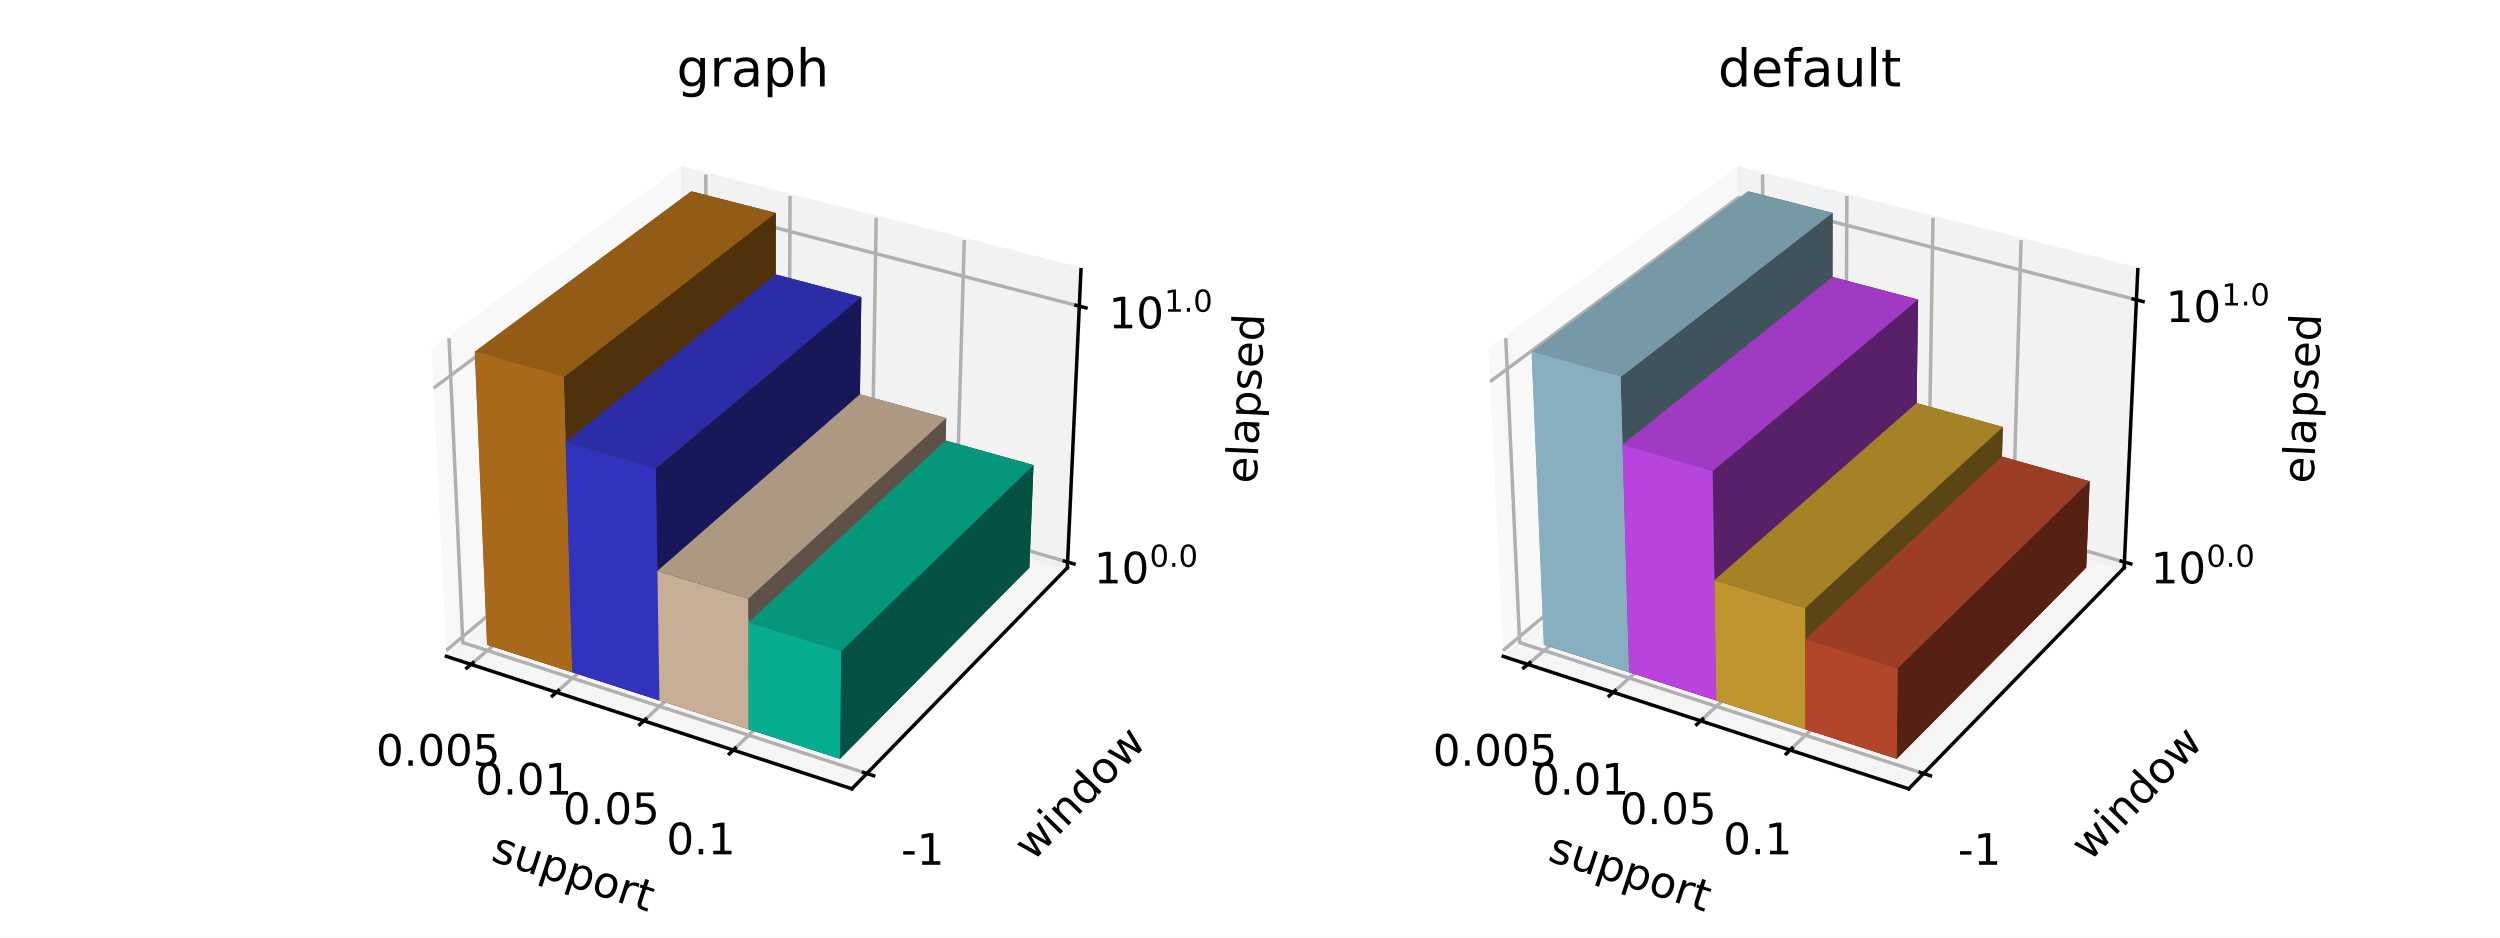
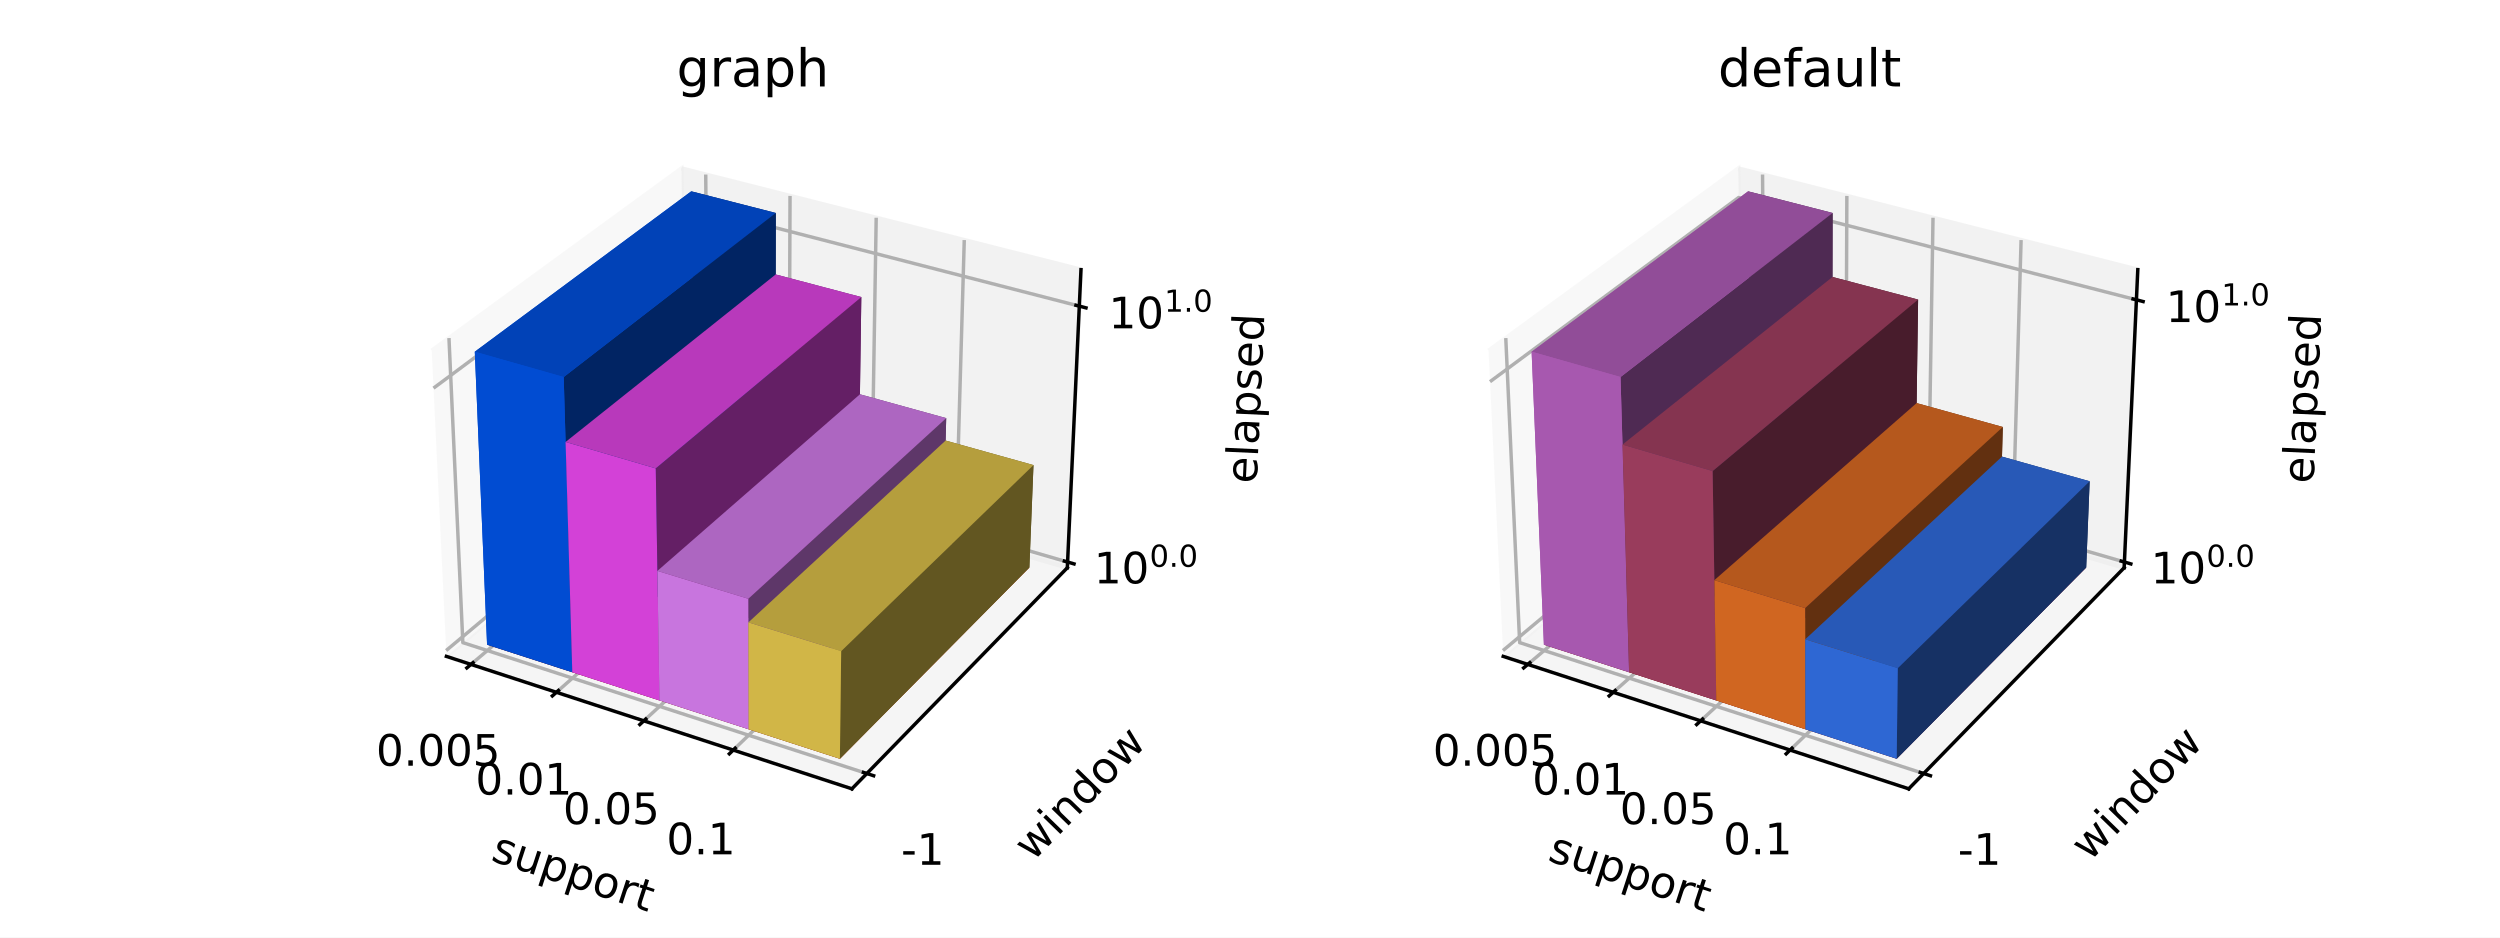
<svg xmlns="http://www.w3.org/2000/svg" xmlns:xlink="http://www.w3.org/1999/xlink" width="576pt" height="216pt" viewBox="0 0 576 216" version="1.1">
  <defs>
    <style type="text/css">*{stroke-linejoin: round; stroke-linecap: butt}</style>
  </defs>
  <g id="figure_1">
    <g id="patch_1">
      <path d="M 0 216  L 576 216  L 576 0  L 0 0  z " style="fill: #ffffff" />
    </g>
    <g id="patch_2">
      <path d="M 90.295 192.24  L 256.615 192.24  L 256.615 25.92  L 90.295 25.92  z " style="fill: #ffffff" />
    </g>
    <g id="pane3d_1">
      <g id="patch_3">
        <path d="M 102.853 151.231  L 157.777 105.192  L 157.014 38.796  L 99.461 80.796  " style="fill: #f2f2f2; opacity: 0.5; stroke: #f2f2f2; stroke-linejoin: miter" />
      </g>
    </g>
    <g id="pane3d_2">
      <g id="patch_4">
        <path d="M 157.777 105.192  L 245.911 130.809  L 249.056 62.126  L 157.014 38.796  " style="fill: #e6e6e6; opacity: 0.5; stroke: #e6e6e6; stroke-linejoin: miter" />
      </g>
    </g>
    <g id="pane3d_3">
      <g id="patch_5">
        <path d="M 102.853 151.231  L 196.279 181.744  L 245.911 130.809  L 157.777 105.192  " style="fill: #ececec; opacity: 0.5; stroke: #ececec; stroke-linejoin: miter" />
      </g>
    </g>
    <g id="grid3d_1">
      <g id="Line3DCollection_1">
        <path d="M 108.511 153.079  L 163.137 106.75  L 162.6 40.212  " style="fill: none; stroke: #b0b0b0; stroke-width: 0.8" />
        <path d="M 128.196 159.508  L 181.762 112.164  L 182.024 45.136  " style="fill: none; stroke: #b0b0b0; stroke-width: 0.8" />
        <path d="M 148.334 166.085  L 200.78 117.691  L 201.875 50.167  " style="fill: none; stroke: #b0b0b0; stroke-width: 0.8" />
        <path d="M 168.941 172.815  L 220.202 123.337  L 222.167 55.311  " style="fill: none; stroke: #b0b0b0; stroke-width: 0.8" />
      </g>
    </g>
    <g id="grid3d_2">
      <g id="Line3DCollection_2">
        <path d="M 103.441 77.891  L 106.638 148.058  L 199.713 178.22  " style="fill: none; stroke: #b0b0b0; stroke-width: 0.8" />
      </g>
    </g>
    <g id="grid3d_3">
      <g id="Line3DCollection_3">
        <path d="M 245.971 129.493  L 157.762 103.917  L 102.788 149.884  " style="fill: none; stroke: #b0b0b0; stroke-width: 0.8" />
        <path d="M 248.671 70.534  L 157.107 46.909  L 99.877 89.431  " style="fill: none; stroke: #b0b0b0; stroke-width: 0.8" />
      </g>
    </g>
    <g id="axis3d_1">
      <g id="line2d_1">
        <path d="M 102.853 151.231  L 196.279 181.744  " style="fill: none; stroke: #000000; stroke-width: 0.8; stroke-linecap: square" />
      </g>
      <g id="xtick_1">
        <g id="line2d_2">
          <path d="M 108.987 152.675  L 107.558 153.887  " style="fill: none; stroke: #000000; stroke-width: 0.8; stroke-linecap: square" />
        </g>
        <g id="text_1">
          <g transform="translate(86.65129 176.4231) scale(0.1 -0.1)">
            <defs>
              <path id="DejaVuSans-30" d="M 2034 4250  Q 1547 4250 1301 3770  Q 1056 3291 1056 2328  Q 1056 1369 1301 889  Q 1547 409 2034 409  Q 2525 409 2770 889  Q 3016 1369 3016 2328  Q 3016 3291 2770 3770  Q 2525 4250 2034 4250  z M 2034 4750  Q 2819 4750 3233 4129  Q 3647 3509 3647 2328  Q 3647 1150 3233 529  Q 2819 -91 2034 -91  Q 1250 -91 836 529  Q 422 1150 422 2328  Q 422 3509 836 4129  Q 1250 4750 2034 4750  z " transform="scale(0.015625)" />
              <path id="DejaVuSans-2e" d="M 684 794  L 1344 794  L 1344 0  L 684 0  L 684 794  z " transform="scale(0.015625)" />
              <path id="DejaVuSans-35" d="M 691 4666  L 3169 4666  L 3169 4134  L 1269 4134  L 1269 2991  Q 1406 3038 1543 3061  Q 1681 3084 1819 3084  Q 2600 3084 3056 2656  Q 3513 2228 3513 1497  Q 3513 744 3044 326  Q 2575 -91 1722 -91  Q 1428 -91 1123 -41  Q 819 9 494 109  L 494 744  Q 775 591 1075 516  Q 1375 441 1709 441  Q 2250 441 2565 725  Q 2881 1009 2881 1497  Q 2881 1984 2565 2268  Q 2250 2553 1709 2553  Q 1456 2553 1204 2497  Q 953 2441 691 2322  L 691 4666  z " transform="scale(0.015625)" />
            </defs>
            <use xlink:href="#DejaVuSans-30" />
            <use xlink:href="#DejaVuSans-2e" x="63.623" />
            <use xlink:href="#DejaVuSans-30" x="95.41" />
            <use xlink:href="#DejaVuSans-30" x="159.033" />
            <use xlink:href="#DejaVuSans-35" x="222.656" />
          </g>
        </g>
      </g>
      <g id="xtick_2">
        <g id="line2d_3">
          <path d="M 128.663 159.095  L 127.261 160.335  " style="fill: none; stroke: #000000; stroke-width: 0.8; stroke-linecap: square" />
        </g>
        <g id="text_2">
          <g transform="translate(109.5501 183.0712) scale(0.1 -0.1)">
            <defs>
              <path id="DejaVuSans-31" d="M 794 531  L 1825 531  L 1825 4091  L 703 3866  L 703 4441  L 1819 4666  L 2450 4666  L 2450 531  L 3481 531  L 3481 0  L 794 0  L 794 531  z " transform="scale(0.015625)" />
            </defs>
            <use xlink:href="#DejaVuSans-30" />
            <use xlink:href="#DejaVuSans-2e" x="63.623" />
            <use xlink:href="#DejaVuSans-30" x="95.41" />
            <use xlink:href="#DejaVuSans-31" x="159.033" />
          </g>
        </g>
      </g>
      <g id="xtick_3">
        <g id="line2d_4">
          <path d="M 148.792 165.663  L 147.417 166.931  " style="fill: none; stroke: #000000; stroke-width: 0.8; stroke-linecap: square" />
        </g>
        <g id="text_3">
          <g transform="translate(129.724 189.8732) scale(0.1 -0.1)">
            <use xlink:href="#DejaVuSans-30" />
            <use xlink:href="#DejaVuSans-2e" x="63.623" />
            <use xlink:href="#DejaVuSans-30" x="95.41" />
            <use xlink:href="#DejaVuSans-35" x="159.033" />
          </g>
        </g>
      </g>
      <g id="xtick_4">
        <g id="line2d_5">
          <path d="M 169.389 172.383  L 168.044 173.681  " style="fill: none; stroke: #000000; stroke-width: 0.8; stroke-linecap: square" />
        </g>
        <g id="text_4">
          <g transform="translate(153.5516 196.8345) scale(0.1 -0.1)">
            <use xlink:href="#DejaVuSans-30" />
            <use xlink:href="#DejaVuSans-2e" x="63.623" />
            <use xlink:href="#DejaVuSans-31" x="95.41" />
          </g>
        </g>
      </g>
      <g id="text_5">
        <g transform="translate(112.8565 198.1969) rotate(-341.913) scale(0.1 -0.1)">
          <defs>
            <path id="DejaVuSans-73" d="M 2834 3397  L 2834 2853  Q 2591 2978 2328 3040  Q 2066 3103 1784 3103  Q 1356 3103 1142 2972  Q 928 2841 928 2578  Q 928 2378 1081 2264  Q 1234 2150 1697 2047  L 1894 2003  Q 2506 1872 2764 1633  Q 3022 1394 3022 966  Q 3022 478 2636 193  Q 2250 -91 1575 -91  Q 1294 -91 989 -36  Q 684 19 347 128  L 347 722  Q 666 556 975 473  Q 1284 391 1588 391  Q 1994 391 2212 530  Q 2431 669 2431 922  Q 2431 1156 2273 1281  Q 2116 1406 1581 1522  L 1381 1569  Q 847 1681 609 1914  Q 372 2147 372 2553  Q 372 3047 722 3315  Q 1072 3584 1716 3584  Q 2034 3584 2315 3537  Q 2597 3491 2834 3397  z " transform="scale(0.015625)" />
            <path id="DejaVuSans-75" d="M 544 1381  L 544 3500  L 1119 3500  L 1119 1403  Q 1119 906 1312 657  Q 1506 409 1894 409  Q 2359 409 2629 706  Q 2900 1003 2900 1516  L 2900 3500  L 3475 3500  L 3475 0  L 2900 0  L 2900 538  Q 2691 219 2414 64  Q 2138 -91 1772 -91  Q 1169 -91 856 284  Q 544 659 544 1381  z M 1991 3584  L 1991 3584  z " transform="scale(0.015625)" />
            <path id="DejaVuSans-70" d="M 1159 525  L 1159 -1331  L 581 -1331  L 581 3500  L 1159 3500  L 1159 2969  Q 1341 3281 1617 3432  Q 1894 3584 2278 3584  Q 2916 3584 3314 3078  Q 3713 2572 3713 1747  Q 3713 922 3314 415  Q 2916 -91 2278 -91  Q 1894 -91 1617 61  Q 1341 213 1159 525  z M 3116 1747  Q 3116 2381 2855 2742  Q 2594 3103 2138 3103  Q 1681 3103 1420 2742  Q 1159 2381 1159 1747  Q 1159 1113 1420 752  Q 1681 391 2138 391  Q 2594 391 2855 752  Q 3116 1113 3116 1747  z " transform="scale(0.015625)" />
            <path id="DejaVuSans-6f" d="M 1959 3097  Q 1497 3097 1228 2736  Q 959 2375 959 1747  Q 959 1119 1226 758  Q 1494 397 1959 397  Q 2419 397 2687 759  Q 2956 1122 2956 1747  Q 2956 2369 2687 2733  Q 2419 3097 1959 3097  z M 1959 3584  Q 2709 3584 3137 3096  Q 3566 2609 3566 1747  Q 3566 888 3137 398  Q 2709 -91 1959 -91  Q 1206 -91 779 398  Q 353 888 353 1747  Q 353 2609 779 3096  Q 1206 3584 1959 3584  z " transform="scale(0.015625)" />
            <path id="DejaVuSans-72" d="M 2631 2963  Q 2534 3019 2420 3045  Q 2306 3072 2169 3072  Q 1681 3072 1420 2755  Q 1159 2438 1159 1844  L 1159 0  L 581 0  L 581 3500  L 1159 3500  L 1159 2956  Q 1341 3275 1631 3429  Q 1922 3584 2338 3584  Q 2397 3584 2469 3576  Q 2541 3569 2628 3553  L 2631 2963  z " transform="scale(0.015625)" />
            <path id="DejaVuSans-74" d="M 1172 4494  L 1172 3500  L 2356 3500  L 2356 3053  L 1172 3053  L 1172 1153  Q 1172 725 1289 603  Q 1406 481 1766 481  L 2356 481  L 2356 0  L 1766 0  Q 1100 0 847 248  Q 594 497 594 1153  L 594 3053  L 172 3053  L 172 3500  L 594 3500  L 594 4494  L 1172 4494  z " transform="scale(0.015625)" />
          </defs>
          <use xlink:href="#DejaVuSans-73" />
          <use xlink:href="#DejaVuSans-75" x="52.1" />
          <use xlink:href="#DejaVuSans-70" x="115.479" />
          <use xlink:href="#DejaVuSans-70" x="178.955" />
          <use xlink:href="#DejaVuSans-6f" x="242.432" />
          <use xlink:href="#DejaVuSans-72" x="303.613" />
          <use xlink:href="#DejaVuSans-74" x="344.727" />
        </g>
      </g>
    </g>
    <g id="axis3d_2">
      <g id="line2d_6">
        <path d="M 245.911 130.809  L 196.279 181.744  " style="fill: none; stroke: #000000; stroke-width: 0.8; stroke-linecap: square" />
      </g>
      <g id="xtick_5">
        <g id="line2d_7">
          <path d="M 198.929 177.965  L 201.284 178.729  " style="fill: none; stroke: #000000; stroke-width: 0.8; stroke-linecap: square" />
        </g>
        <g id="text_6">
          <g transform="translate(207.6133 199.2461) scale(0.1 -0.1)">
            <defs>
              <path id="DejaVuSans-2d" d="M 313 2009  L 1997 2009  L 1997 1497  L 313 1497  L 313 2009  z " transform="scale(0.015625)" />
            </defs>
            <use xlink:href="#DejaVuSans-2d" />
            <use xlink:href="#DejaVuSans-31" x="36.084" />
          </g>
        </g>
      </g>
      <g id="text_7">
        <g transform="translate(237.9339 198.6808) rotate(-45.74211) scale(0.1 -0.1)">
          <defs>
            <path id="DejaVuSans-77" d="M 269 3500  L 844 3500  L 1563 769  L 2278 3500  L 2956 3500  L 3675 769  L 4391 3500  L 4966 3500  L 4050 0  L 3372 0  L 2619 2869  L 1863 0  L 1184 0  L 269 3500  z " transform="scale(0.015625)" />
            <path id="DejaVuSans-69" d="M 603 3500  L 1178 3500  L 1178 0  L 603 0  L 603 3500  z M 603 4863  L 1178 4863  L 1178 4134  L 603 4134  L 603 4863  z " transform="scale(0.015625)" />
            <path id="DejaVuSans-6e" d="M 3513 2113  L 3513 0  L 2938 0  L 2938 2094  Q 2938 2591 2744 2837  Q 2550 3084 2163 3084  Q 1697 3084 1428 2787  Q 1159 2491 1159 1978  L 1159 0  L 581 0  L 581 3500  L 1159 3500  L 1159 2956  Q 1366 3272 1645 3428  Q 1925 3584 2291 3584  Q 2894 3584 3203 3211  Q 3513 2838 3513 2113  z " transform="scale(0.015625)" />
            <path id="DejaVuSans-64" d="M 2906 2969  L 2906 4863  L 3481 4863  L 3481 0  L 2906 0  L 2906 525  Q 2725 213 2448 61  Q 2172 -91 1784 -91  Q 1150 -91 751 415  Q 353 922 353 1747  Q 353 2572 751 3078  Q 1150 3584 1784 3584  Q 2172 3584 2448 3432  Q 2725 3281 2906 2969  z M 947 1747  Q 947 1113 1208 752  Q 1469 391 1925 391  Q 2381 391 2643 752  Q 2906 1113 2906 1747  Q 2906 2381 2643 2742  Q 2381 3103 1925 3103  Q 1469 3103 1208 2742  Q 947 2381 947 1747  z " transform="scale(0.015625)" />
          </defs>
          <use xlink:href="#DejaVuSans-77" />
          <use xlink:href="#DejaVuSans-69" x="81.787" />
          <use xlink:href="#DejaVuSans-6e" x="109.57" />
          <use xlink:href="#DejaVuSans-64" x="172.949" />
          <use xlink:href="#DejaVuSans-6f" x="236.426" />
          <use xlink:href="#DejaVuSans-77" x="297.607" />
        </g>
      </g>
    </g>
    <g id="axis3d_3">
      <g id="line2d_8">
        <path d="M 245.911 130.809  L 249.056 62.126  " style="fill: none; stroke: #000000; stroke-width: 0.8; stroke-linecap: square" />
      </g>
      <g id="xtick_6">
        <g id="line2d_9">
          <path d="M 245.231 129.279  L 247.454 129.923  " style="fill: none; stroke: #000000; stroke-width: 0.8; stroke-linecap: square" />
        </g>
        <g id="text_8">
          <g transform="translate(252.0524 134.4955) scale(0.1 -0.1)">
            <use xlink:href="#DejaVuSans-31" transform="translate(0 0.765625)" />
            <use xlink:href="#DejaVuSans-30" transform="translate(63.62305 0.765625)" />
            <use xlink:href="#DejaVuSans-30" transform="translate(128.2031 39.04688) scale(0.7)" />
            <use xlink:href="#DejaVuSans-2e" transform="translate(172.7393 39.04688) scale(0.7)" />
            <use xlink:href="#DejaVuSans-30" transform="translate(194.9902 39.04688) scale(0.7)" />
          </g>
        </g>
      </g>
      <g id="xtick_7">
        <g id="line2d_10">
          <path d="M 247.901 70.335  L 250.213 70.932  " style="fill: none; stroke: #000000; stroke-width: 0.8; stroke-linecap: square" />
        </g>
        <g id="text_9">
          <g transform="translate(255.4359 75.73037) scale(0.1 -0.1)">
            <use xlink:href="#DejaVuSans-31" transform="translate(0 0.765625)" />
            <use xlink:href="#DejaVuSans-30" transform="translate(63.62305 0.765625)" />
            <use xlink:href="#DejaVuSans-31" transform="translate(128.2031 39.04688) scale(0.7)" />
            <use xlink:href="#DejaVuSans-2e" transform="translate(172.7393 39.04688) scale(0.7)" />
            <use xlink:href="#DejaVuSans-30" transform="translate(194.9902 39.04688) scale(0.7)" />
          </g>
        </g>
      </g>
      <g id="text_10">
        <g transform="translate(289.5266 111.4974) rotate(-87.37809) scale(0.1 -0.1)">
          <defs>
            <path id="DejaVuSans-65" d="M 3597 1894  L 3597 1613  L 953 1613  Q 991 1019 1311 708  Q 1631 397 2203 397  Q 2534 397 2845 478  Q 3156 559 3463 722  L 3463 178  Q 3153 47 2828 -22  Q 2503 -91 2169 -91  Q 1331 -91 842 396  Q 353 884 353 1716  Q 353 2575 817 3079  Q 1281 3584 2069 3584  Q 2775 3584 3186 3129  Q 3597 2675 3597 1894  z M 3022 2063  Q 3016 2534 2758 2815  Q 2500 3097 2075 3097  Q 1594 3097 1305 2825  Q 1016 2553 972 2059  L 3022 2063  z " transform="scale(0.015625)" />
            <path id="DejaVuSans-6c" d="M 603 4863  L 1178 4863  L 1178 0  L 603 0  L 603 4863  z " transform="scale(0.015625)" />
            <path id="DejaVuSans-61" d="M 2194 1759  Q 1497 1759 1228 1600  Q 959 1441 959 1056  Q 959 750 1161 570  Q 1363 391 1709 391  Q 2188 391 2477 730  Q 2766 1069 2766 1631  L 2766 1759  L 2194 1759  z M 3341 1997  L 3341 0  L 2766 0  L 2766 531  Q 2569 213 2275 61  Q 1981 -91 1556 -91  Q 1019 -91 701 211  Q 384 513 384 1019  Q 384 1609 779 1909  Q 1175 2209 1959 2209  L 2766 2209  L 2766 2266  Q 2766 2663 2505 2880  Q 2244 3097 1772 3097  Q 1472 3097 1187 3025  Q 903 2953 641 2809  L 641 3341  Q 956 3463 1253 3523  Q 1550 3584 1831 3584  Q 2591 3584 2966 3190  Q 3341 2797 3341 1997  z " transform="scale(0.015625)" />
          </defs>
          <use xlink:href="#DejaVuSans-65" />
          <use xlink:href="#DejaVuSans-6c" x="61.523" />
          <use xlink:href="#DejaVuSans-61" x="89.307" />
          <use xlink:href="#DejaVuSans-70" x="150.586" />
          <use xlink:href="#DejaVuSans-73" x="214.062" />
          <use xlink:href="#DejaVuSans-65" x="266.162" />
          <use xlink:href="#DejaVuSans-64" x="327.686" />
        </g>
      </g>
    </g>
    <g id="axes_1">
      <g id="Poly3DCollection_1">
-         <path d="M 112.22 148.54  L 131.852 154.887  L 178.621 113.651  L 159.916 108.189  z " clip-path="url(#p9068385ff1)" style="fill: #c30000" />
-         <path d="M 131.852 154.887  L 151.934 161.379  L 197.724 119.229  L 178.621 113.651  z " clip-path="url(#p9068385ff1)" style="fill: #c30000" />
-         <path d="M 151.934 161.379  L 172.481 168.022  L 217.235 124.926  L 197.724 119.229  z " clip-path="url(#p9068385ff1)" style="fill: #c30000" />
-         <path d="M 172.481 168.022  L 193.509 174.82  L 237.17 130.747  L 217.235 124.926  z " clip-path="url(#p9068385ff1)" style="fill: #c30000" />
+         <path d="M 112.22 148.54  L 131.852 154.887  L 178.621 113.651  L 159.916 108.189  z " clip-path="url(#p40f2efb36b)" style="fill: #c30000" />
+         <path d="M 131.852 154.887  L 151.934 161.379  L 197.724 119.229  L 178.621 113.651  z " clip-path="url(#p40f2efb36b)" style="fill: #c30000" />
+         <path d="M 151.934 161.379  L 172.481 168.022  L 217.235 124.926  L 197.724 119.229  z " clip-path="url(#p40f2efb36b)" style="fill: #c30000" />
+         <path d="M 172.481 168.022  L 193.509 174.82  L 237.17 130.747  L 217.235 124.926  z " clip-path="url(#p40f2efb36b)" style="fill: #c30000" />
      </g>
      <g id="text_11">
        <g transform="translate(155.8905 19.92) scale(0.12 -0.12)">
          <defs>
            <path id="DejaVuSans-67" d="M 2906 1791  Q 2906 2416 2648 2759  Q 2391 3103 1925 3103  Q 1463 3103 1205 2759  Q 947 2416 947 1791  Q 947 1169 1205 825  Q 1463 481 1925 481  Q 2391 481 2648 825  Q 2906 1169 2906 1791  z M 3481 434  Q 3481 -459 3084 -895  Q 2688 -1331 1869 -1331  Q 1566 -1331 1297 -1286  Q 1028 -1241 775 -1147  L 775 -588  Q 1028 -725 1275 -790  Q 1522 -856 1778 -856  Q 2344 -856 2625 -561  Q 2906 -266 2906 331  L 2906 616  Q 2728 306 2450 153  Q 2172 0 1784 0  Q 1141 0 747 490  Q 353 981 353 1791  Q 353 2603 747 3093  Q 1141 3584 1784 3584  Q 2172 3584 2450 3431  Q 2728 3278 2906 2969  L 2906 3500  L 3481 3500  L 3481 434  z " transform="scale(0.015625)" />
            <path id="DejaVuSans-68" d="M 3513 2113  L 3513 0  L 2938 0  L 2938 2094  Q 2938 2591 2744 2837  Q 2550 3084 2163 3084  Q 1697 3084 1428 2787  Q 1159 2491 1159 1978  L 1159 0  L 581 0  L 581 4863  L 1159 4863  L 1159 2956  Q 1366 3272 1645 3428  Q 1925 3584 2291 3584  Q 2894 3584 3203 3211  Q 3513 2838 3513 2113  z " transform="scale(0.015625)" />
          </defs>
          <use xlink:href="#DejaVuSans-67" />
          <use xlink:href="#DejaVuSans-72" x="63.477" />
          <use xlink:href="#DejaVuSans-61" x="104.59" />
          <use xlink:href="#DejaVuSans-70" x="165.869" />
          <use xlink:href="#DejaVuSans-68" x="229.346" />
        </g>
      </g>
      <g id="Poly3DCollection_2">
-         <path d="M 159.916 108.189  L 159.266 44.078  L 178.743 49.066  L 178.621 113.651  z " clip-path="url(#p9068385ff1)" style="fill: #4f320c" />
-         <path d="M 178.621 113.651  L 178.716 63.234  L 198.448 68.443  L 197.724 119.229  z " clip-path="url(#p9068385ff1)" style="fill: #17185a" />
-         <path d="M 197.724 119.229  L 198.128 90.844  L 218.007 96.337  L 217.235 124.926  z " clip-path="url(#p9068385ff1)" style="fill: #5e5247" />
-         <path d="M 112.22 148.54  L 159.916 108.189  L 178.621 113.651  L 131.852 154.887  z " clip-path="url(#p9068385ff1)" style="fill: #654010" />
-         <path d="M 217.235 124.926  L 217.867 101.504  L 238.116 107.156  L 237.17 130.747  z " clip-path="url(#p9068385ff1)" style="fill: #035243" />
-         <path d="M 131.852 154.887  L 178.621 113.651  L 197.724 119.229  L 151.934 161.379  z " clip-path="url(#p9068385ff1)" style="fill: #1e1f73" />
-         <path d="M 112.22 148.54  L 109.392 81.034  L 159.266 44.078  L 159.916 108.189  z " clip-path="url(#p9068385ff1)" style="fill: #a86a1a" />
-         <path d="M 151.934 161.379  L 197.724 119.229  L 217.235 124.926  L 172.481 168.022  z " clip-path="url(#p9068385ff1)" style="fill: #78695a" />
-         <path d="M 131.852 154.887  L 130.311 101.828  L 178.716 63.234  L 178.621 113.651  z " clip-path="url(#p9068385ff1)" style="fill: #3133bf" />
-         <path d="M 151.934 161.379  L 151.462 131.536  L 198.128 90.844  L 197.724 119.229  z " clip-path="url(#p9068385ff1)" style="fill: #c7af95" />
-         <path d="M 131.852 154.887  L 178.621 113.651  L 178.743 49.066  L 129.876 86.869  z " clip-path="url(#p9068385ff1)" style="fill: #4f320c" />
-         <path d="M 172.481 168.022  L 217.235 124.926  L 237.17 130.747  L 193.509 174.82  z " clip-path="url(#p9068385ff1)" style="fill: #036956" />
-         <path d="M 151.934 161.379  L 197.724 119.229  L 198.448 68.443  L 151.088 107.922  z " clip-path="url(#p9068385ff1)" style="fill: #17185a" />
-         <path d="M 172.481 168.022  L 172.428 143.399  L 217.867 101.504  L 217.235 124.926  z " clip-path="url(#p9068385ff1)" style="fill: #06ae8f" />
-         <path d="M 172.481 168.022  L 217.235 124.926  L 218.007 96.337  L 172.416 137.959  z " clip-path="url(#p9068385ff1)" style="fill: #5e5247" />
-         <path d="M 151.462 131.536  L 172.416 137.959  L 218.007 96.337  L 198.128 90.844  z " clip-path="url(#p9068385ff1)" style="fill: #ad9882" />
-         <path d="M 109.392 81.034  L 129.876 86.869  L 178.743 49.066  L 159.266 44.078  z " clip-path="url(#p9068385ff1)" style="fill: #925c17" />
-         <path d="M 130.311 101.828  L 151.088 107.922  L 198.448 68.443  L 178.716 63.234  z " clip-path="url(#p9068385ff1)" style="fill: #2b2ca6" />
-         <path d="M 193.509 174.82  L 237.17 130.747  L 238.116 107.156  L 193.806 150.017  z " clip-path="url(#p9068385ff1)" style="fill: #035243" />
-         <path d="M 172.428 143.399  L 193.806 150.017  L 238.116 107.156  L 217.867 101.504  z " clip-path="url(#p9068385ff1)" style="fill: #05977c" />
-         <path d="M 112.22 148.54  L 131.852 154.887  L 129.876 86.869  L 109.392 81.034  z " clip-path="url(#p9068385ff1)" style="fill: #a86a1a" />
-         <path d="M 131.852 154.887  L 151.934 161.379  L 151.088 107.922  L 130.311 101.828  z " clip-path="url(#p9068385ff1)" style="fill: #3133bf" />
-         <path d="M 151.934 161.379  L 172.481 168.022  L 172.416 137.959  L 151.462 131.536  z " clip-path="url(#p9068385ff1)" style="fill: #c7af95" />
-         <path d="M 172.481 168.022  L 193.509 174.82  L 193.806 150.017  L 172.428 143.399  z " clip-path="url(#p9068385ff1)" style="fill: #06ae8f" />
+         <path d="M 159.916 108.189  L 159.266 44.078  L 178.743 49.066  L 178.621 113.651  z " clip-path="url(#p40f2efb36b)" style="fill: #012463" />
+         <path d="M 178.621 113.651  L 178.716 63.234  L 198.448 68.443  L 197.724 119.229  z " clip-path="url(#p40f2efb36b)" style="fill: #641f65" />
+         <path d="M 197.724 119.229  L 198.128 90.844  L 218.007 96.337  L 217.235 124.926  z " clip-path="url(#p40f2efb36b)" style="fill: #5e3769" />
+         <path d="M 112.22 148.54  L 159.916 108.189  L 178.621 113.651  L 131.852 154.887  z " clip-path="url(#p40f2efb36b)" style="fill: #012e7f" />
+         <path d="M 217.235 124.926  L 217.867 101.504  L 238.116 107.156  L 237.17 130.747  z " clip-path="url(#p40f2efb36b)" style="fill: #625621" />
+         <path d="M 131.852 154.887  L 178.621 113.651  L 197.724 119.229  L 151.934 161.379  z " clip-path="url(#p40f2efb36b)" style="fill: #802782" />
+         <path d="M 112.22 148.54  L 109.392 81.034  L 159.266 44.078  L 159.916 108.189  z " clip-path="url(#p40f2efb36b)" style="fill: #014cd2" />
+         <path d="M 151.934 161.379  L 197.724 119.229  L 217.235 124.926  L 172.481 168.022  z " clip-path="url(#p40f2efb36b)" style="fill: #794786" />
+         <path d="M 131.852 154.887  L 130.311 101.828  L 178.716 63.234  L 178.621 113.651  z " clip-path="url(#p40f2efb36b)" style="fill: #d341d7" />
+         <path d="M 151.934 161.379  L 151.462 131.536  L 198.128 90.844  L 197.724 119.229  z " clip-path="url(#p40f2efb36b)" style="fill: #c875de" />
+         <path d="M 131.852 154.887  L 178.621 113.651  L 178.743 49.066  L 129.876 86.869  z " clip-path="url(#p40f2efb36b)" style="fill: #012463" />
+         <path d="M 172.481 168.022  L 217.235 124.926  L 237.17 130.747  L 193.509 174.82  z " clip-path="url(#p40f2efb36b)" style="fill: #7e6e2b" />
+         <path d="M 151.934 161.379  L 197.724 119.229  L 198.448 68.443  L 151.088 107.922  z " clip-path="url(#p40f2efb36b)" style="fill: #641f65" />
+         <path d="M 172.481 168.022  L 172.428 143.399  L 217.867 101.504  L 217.235 124.926  z " clip-path="url(#p40f2efb36b)" style="fill: #d1b647" />
+         <path d="M 172.481 168.022  L 217.235 124.926  L 218.007 96.337  L 172.416 137.959  z " clip-path="url(#p40f2efb36b)" style="fill: #5e3769" />
+         <path d="M 151.462 131.536  L 172.416 137.959  L 218.007 96.337  L 198.128 90.844  z " clip-path="url(#p40f2efb36b)" style="fill: #ad66c1" />
+         <path d="M 109.392 81.034  L 129.876 86.869  L 178.743 49.066  L 159.266 44.078  z " clip-path="url(#p40f2efb36b)" style="fill: #0142b7" />
+         <path d="M 130.311 101.828  L 151.088 107.922  L 198.448 68.443  L 178.716 63.234  z " clip-path="url(#p40f2efb36b)" style="fill: #b839bb" />
+         <path d="M 193.509 174.82  L 237.17 130.747  L 238.116 107.156  L 193.806 150.017  z " clip-path="url(#p40f2efb36b)" style="fill: #625621" />
+         <path d="M 172.428 143.399  L 193.806 150.017  L 238.116 107.156  L 217.867 101.504  z " clip-path="url(#p40f2efb36b)" style="fill: #b59e3d" />
+         <path d="M 112.22 148.54  L 131.852 154.887  L 129.876 86.869  L 109.392 81.034  z " clip-path="url(#p40f2efb36b)" style="fill: #014cd2" />
+         <path d="M 131.852 154.887  L 151.934 161.379  L 151.088 107.922  L 130.311 101.828  z " clip-path="url(#p40f2efb36b)" style="fill: #d341d7" />
+         <path d="M 151.934 161.379  L 172.481 168.022  L 172.416 137.959  L 151.462 131.536  z " clip-path="url(#p40f2efb36b)" style="fill: #c875de" />
+         <path d="M 172.481 168.022  L 193.509 174.82  L 193.806 150.017  L 172.428 143.399  z " clip-path="url(#p40f2efb36b)" style="fill: #d1b647" />
      </g>
    </g>
    <g id="patch_6">
      <path d="M 333.785 192.24  L 500.105 192.24  L 500.105 25.92  L 333.785 25.92  z " style="fill: #ffffff" />
    </g>
    <g id="pane3d_4">
      <g id="patch_7">
        <path d="M 346.344 151.231  L 401.268 105.192  L 400.505 38.796  L 342.952 80.796  " style="fill: #f2f2f2; opacity: 0.5; stroke: #f2f2f2; stroke-linejoin: miter" />
      </g>
    </g>
    <g id="pane3d_5">
      <g id="patch_8">
        <path d="M 401.268 105.192  L 489.402 130.809  L 492.547 62.126  L 400.505 38.796  " style="fill: #e6e6e6; opacity: 0.5; stroke: #e6e6e6; stroke-linejoin: miter" />
      </g>
    </g>
    <g id="pane3d_6">
      <g id="patch_9">
        <path d="M 346.344 151.231  L 439.77 181.744  L 489.402 130.809  L 401.268 105.192  " style="fill: #ececec; opacity: 0.5; stroke: #ececec; stroke-linejoin: miter" />
      </g>
    </g>
    <g id="grid3d_4">
      <g id="Line3DCollection_4">
        <path d="M 352.002 153.079  L 406.628 106.75  L 406.091 40.212  " style="fill: none; stroke: #b0b0b0; stroke-width: 0.8" />
        <path d="M 371.687 159.508  L 425.253 112.164  L 425.515 45.136  " style="fill: none; stroke: #b0b0b0; stroke-width: 0.8" />
        <path d="M 391.825 166.085  L 444.27 117.691  L 445.366 50.167  " style="fill: none; stroke: #b0b0b0; stroke-width: 0.8" />
        <path d="M 412.432 172.815  L 463.693 123.337  L 465.658 55.311  " style="fill: none; stroke: #b0b0b0; stroke-width: 0.8" />
      </g>
    </g>
    <g id="grid3d_5">
      <g id="Line3DCollection_5">
        <path d="M 346.932 77.891  L 350.129 148.058  L 443.204 178.22  " style="fill: none; stroke: #b0b0b0; stroke-width: 0.8" />
      </g>
    </g>
    <g id="grid3d_6">
      <g id="Line3DCollection_6">
        <path d="M 489.462 129.493  L 401.253 103.917  L 346.279 149.884  " style="fill: none; stroke: #b0b0b0; stroke-width: 0.8" />
        <path d="M 492.229 69.08  L 400.582 45.506  L 343.296 87.938  " style="fill: none; stroke: #b0b0b0; stroke-width: 0.8" />
      </g>
    </g>
    <g id="axis3d_4">
      <g id="line2d_11">
        <path d="M 346.344 151.231  L 439.77 181.744  " style="fill: none; stroke: #000000; stroke-width: 0.8; stroke-linecap: square" />
      </g>
      <g id="xtick_8">
        <g id="line2d_12">
          <path d="M 352.478 152.675  L 351.049 153.887  " style="fill: none; stroke: #000000; stroke-width: 0.8; stroke-linecap: square" />
        </g>
        <g id="text_12">
          <g transform="translate(330.1422 176.4231) scale(0.1 -0.1)">
            <use xlink:href="#DejaVuSans-30" />
            <use xlink:href="#DejaVuSans-2e" x="63.623" />
            <use xlink:href="#DejaVuSans-30" x="95.41" />
            <use xlink:href="#DejaVuSans-30" x="159.033" />
            <use xlink:href="#DejaVuSans-35" x="222.656" />
          </g>
        </g>
      </g>
      <g id="xtick_9">
        <g id="line2d_13">
          <path d="M 372.154 159.095  L 370.752 160.335  " style="fill: none; stroke: #000000; stroke-width: 0.8; stroke-linecap: square" />
        </g>
        <g id="text_13">
          <g transform="translate(353.041 183.0712) scale(0.1 -0.1)">
            <use xlink:href="#DejaVuSans-30" />
            <use xlink:href="#DejaVuSans-2e" x="63.623" />
            <use xlink:href="#DejaVuSans-30" x="95.41" />
            <use xlink:href="#DejaVuSans-31" x="159.033" />
          </g>
        </g>
      </g>
      <g id="xtick_10">
        <g id="line2d_14">
          <path d="M 392.283 165.663  L 390.908 166.931  " style="fill: none; stroke: #000000; stroke-width: 0.8; stroke-linecap: square" />
        </g>
        <g id="text_14">
          <g transform="translate(373.2149 189.8732) scale(0.1 -0.1)">
            <use xlink:href="#DejaVuSans-30" />
            <use xlink:href="#DejaVuSans-2e" x="63.623" />
            <use xlink:href="#DejaVuSans-30" x="95.41" />
            <use xlink:href="#DejaVuSans-35" x="159.033" />
          </g>
        </g>
      </g>
      <g id="xtick_11">
        <g id="line2d_15">
          <path d="M 412.88 172.383  L 411.535 173.681  " style="fill: none; stroke: #000000; stroke-width: 0.8; stroke-linecap: square" />
        </g>
        <g id="text_15">
          <g transform="translate(397.0425 196.8345) scale(0.1 -0.1)">
            <use xlink:href="#DejaVuSans-30" />
            <use xlink:href="#DejaVuSans-2e" x="63.623" />
            <use xlink:href="#DejaVuSans-31" x="95.41" />
          </g>
        </g>
      </g>
      <g id="text_16">
        <g transform="translate(356.3474 198.1969) rotate(-341.913) scale(0.1 -0.1)">
          <use xlink:href="#DejaVuSans-73" />
          <use xlink:href="#DejaVuSans-75" x="52.1" />
          <use xlink:href="#DejaVuSans-70" x="115.479" />
          <use xlink:href="#DejaVuSans-70" x="178.955" />
          <use xlink:href="#DejaVuSans-6f" x="242.432" />
          <use xlink:href="#DejaVuSans-72" x="303.613" />
          <use xlink:href="#DejaVuSans-74" x="344.727" />
        </g>
      </g>
    </g>
    <g id="axis3d_5">
      <g id="line2d_16">
        <path d="M 489.402 130.809  L 439.77 181.744  " style="fill: none; stroke: #000000; stroke-width: 0.8; stroke-linecap: square" />
      </g>
      <g id="xtick_12">
        <g id="line2d_17">
          <path d="M 442.42 177.965  L 444.775 178.729  " style="fill: none; stroke: #000000; stroke-width: 0.8; stroke-linecap: square" />
        </g>
        <g id="text_17">
          <g transform="translate(451.1043 199.2461) scale(0.1 -0.1)">
            <use xlink:href="#DejaVuSans-2d" />
            <use xlink:href="#DejaVuSans-31" x="36.084" />
          </g>
        </g>
      </g>
      <g id="text_18">
        <g transform="translate(481.4248 198.6808) rotate(-45.74211) scale(0.1 -0.1)">
          <use xlink:href="#DejaVuSans-77" />
          <use xlink:href="#DejaVuSans-69" x="81.787" />
          <use xlink:href="#DejaVuSans-6e" x="109.57" />
          <use xlink:href="#DejaVuSans-64" x="172.949" />
          <use xlink:href="#DejaVuSans-6f" x="236.426" />
          <use xlink:href="#DejaVuSans-77" x="297.607" />
        </g>
      </g>
    </g>
    <g id="axis3d_6">
      <g id="line2d_18">
        <path d="M 489.402 130.809  L 492.547 62.126  " style="fill: none; stroke: #000000; stroke-width: 0.8; stroke-linecap: square" />
      </g>
      <g id="xtick_13">
        <g id="line2d_19">
          <path d="M 488.722 129.279  L 490.945 129.923  " style="fill: none; stroke: #000000; stroke-width: 0.8; stroke-linecap: square" />
        </g>
        <g id="text_19">
          <g transform="translate(495.5434 134.4955) scale(0.1 -0.1)">
            <use xlink:href="#DejaVuSans-31" transform="translate(0 0.765625)" />
            <use xlink:href="#DejaVuSans-30" transform="translate(63.62305 0.765625)" />
            <use xlink:href="#DejaVuSans-30" transform="translate(128.2031 39.04688) scale(0.7)" />
            <use xlink:href="#DejaVuSans-2e" transform="translate(172.7393 39.04688) scale(0.7)" />
            <use xlink:href="#DejaVuSans-30" transform="translate(194.9902 39.04688) scale(0.7)" />
          </g>
        </g>
      </g>
      <g id="xtick_14">
        <g id="line2d_20">
          <path d="M 491.458 68.882  L 493.772 69.477  " style="fill: none; stroke: #000000; stroke-width: 0.8; stroke-linecap: square" />
        </g>
        <g id="text_20">
          <g transform="translate(499.0103 74.28149) scale(0.1 -0.1)">
            <use xlink:href="#DejaVuSans-31" transform="translate(0 0.765625)" />
            <use xlink:href="#DejaVuSans-30" transform="translate(63.62305 0.765625)" />
            <use xlink:href="#DejaVuSans-31" transform="translate(128.2031 39.04688) scale(0.7)" />
            <use xlink:href="#DejaVuSans-2e" transform="translate(172.7393 39.04688) scale(0.7)" />
            <use xlink:href="#DejaVuSans-30" transform="translate(194.9902 39.04688) scale(0.7)" />
          </g>
        </g>
      </g>
      <g id="text_21">
        <g transform="translate(533.0175 111.4974) rotate(-87.37809) scale(0.1 -0.1)">
          <use xlink:href="#DejaVuSans-65" />
          <use xlink:href="#DejaVuSans-6c" x="61.523" />
          <use xlink:href="#DejaVuSans-61" x="89.307" />
          <use xlink:href="#DejaVuSans-70" x="150.586" />
          <use xlink:href="#DejaVuSans-73" x="214.062" />
          <use xlink:href="#DejaVuSans-65" x="266.162" />
          <use xlink:href="#DejaVuSans-64" x="327.686" />
        </g>
      </g>
    </g>
    <g id="axes_2">
      <g id="Poly3DCollection_3">
-         <path d="M 355.711 148.54  L 375.343 154.887  L 422.112 113.651  L 403.407 108.189  z " clip-path="url(#p5943126596)" style="fill: #c30000" />
-         <path d="M 375.343 154.887  L 395.425 161.379  L 441.215 119.229  L 422.112 113.651  z " clip-path="url(#p5943126596)" style="fill: #c30000" />
-         <path d="M 395.425 161.379  L 415.972 168.022  L 460.726 124.926  L 441.215 119.229  z " clip-path="url(#p5943126596)" style="fill: #c30000" />
-         <path d="M 415.972 168.022  L 437 174.82  L 480.661 130.747  L 460.726 124.926  z " clip-path="url(#p5943126596)" style="fill: #c30000" />
+         <path d="M 355.711 148.54  L 375.343 154.887  L 422.112 113.651  L 403.407 108.189  z " clip-path="url(#p2d69a13bab)" style="fill: #c30000" />
+         <path d="M 375.343 154.887  L 395.425 161.379  L 441.215 119.229  L 422.112 113.651  z " clip-path="url(#p2d69a13bab)" style="fill: #c30000" />
+         <path d="M 395.425 161.379  L 415.972 168.022  L 460.726 124.926  L 441.215 119.229  z " clip-path="url(#p2d69a13bab)" style="fill: #c30000" />
+         <path d="M 415.972 168.022  L 437 174.82  L 480.661 130.747  L 460.726 124.926  z " clip-path="url(#p2d69a13bab)" style="fill: #c30000" />
      </g>
      <g id="text_22">
        <g transform="translate(395.8339 19.92) scale(0.12 -0.12)">
          <defs>
            <path id="DejaVuSans-66" d="M 2375 4863  L 2375 4384  L 1825 4384  Q 1516 4384 1395 4259  Q 1275 4134 1275 3809  L 1275 3500  L 2222 3500  L 2222 3053  L 1275 3053  L 1275 0  L 697 0  L 697 3053  L 147 3053  L 147 3500  L 697 3500  L 697 3744  Q 697 4328 969 4595  Q 1241 4863 1831 4863  L 2375 4863  z " transform="scale(0.015625)" />
          </defs>
          <use xlink:href="#DejaVuSans-64" />
          <use xlink:href="#DejaVuSans-65" x="63.477" />
          <use xlink:href="#DejaVuSans-66" x="125" />
          <use xlink:href="#DejaVuSans-61" x="160.205" />
          <use xlink:href="#DejaVuSans-75" x="221.484" />
          <use xlink:href="#DejaVuSans-6c" x="284.863" />
          <use xlink:href="#DejaVuSans-74" x="312.646" />
        </g>
      </g>
      <g id="Poly3DCollection_4">
-         <path d="M 403.407 108.189  L 402.757 44.078  L 422.234 49.066  L 422.112 113.651  z " clip-path="url(#p5943126596)" style="fill: #40525b" />
-         <path d="M 422.112 113.651  L 422.206 63.809  L 441.93 69.022  L 441.215 119.229  z " clip-path="url(#p5943126596)" style="fill: #572069" />
-         <path d="M 441.215 119.229  L 441.59 92.869  L 461.443 98.377  L 460.726 124.926  z " clip-path="url(#p5943126596)" style="fill: #5a4615" />
-         <path d="M 460.726 124.926  L 461.258 105.204  L 481.457 110.883  L 480.661 130.747  z " clip-path="url(#p5943126596)" style="fill: #552114" />
-         <path d="M 355.711 148.54  L 403.407 108.189  L 422.112 113.651  L 375.343 154.887  z " clip-path="url(#p5943126596)" style="fill: #526974" />
-         <path d="M 375.343 154.887  L 422.112 113.651  L 441.215 119.229  L 395.425 161.379  z " clip-path="url(#p5943126596)" style="fill: #702987" />
-         <path d="M 355.711 148.54  L 352.883 81.034  L 402.757 44.078  L 403.407 108.189  z " clip-path="url(#p5943126596)" style="fill: #88afc0" />
-         <path d="M 395.425 161.379  L 441.215 119.229  L 460.726 124.926  L 415.972 168.022  z " clip-path="url(#p5943126596)" style="fill: #735a1b" />
-         <path d="M 375.343 154.887  L 373.819 102.434  L 422.206 63.809  L 422.112 113.651  z " clip-path="url(#p5943126596)" style="fill: #b943df" />
-         <path d="M 395.425 161.379  L 394.987 133.668  L 441.59 92.869  L 441.215 119.229  z " clip-path="url(#p5943126596)" style="fill: #bf952d" />
-         <path d="M 375.343 154.887  L 422.112 113.651  L 422.234 49.066  L 373.367 86.869  z " clip-path="url(#p5943126596)" style="fill: #40525b" />
-         <path d="M 415.972 168.022  L 460.726 124.926  L 480.661 130.747  L 437 174.82  z " clip-path="url(#p5943126596)" style="fill: #6c2a1a" />
-         <path d="M 395.425 161.379  L 441.215 119.229  L 441.93 69.022  L 394.589 108.533  z " clip-path="url(#p5943126596)" style="fill: #572069" />
-         <path d="M 415.972 168.022  L 415.927 147.293  L 461.258 105.204  L 460.726 124.926  z " clip-path="url(#p5943126596)" style="fill: #b3462a" />
-         <path d="M 415.972 168.022  L 460.726 124.926  L 461.443 98.377  L 415.912 140.108  z " clip-path="url(#p5943126596)" style="fill: #5a4615" />
-         <path d="M 394.987 133.668  L 415.912 140.108  L 461.443 98.377  L 441.59 92.869  z " clip-path="url(#p5943126596)" style="fill: #a68227" />
-         <path d="M 352.883 81.034  L 373.367 86.869  L 422.234 49.066  L 402.757 44.078  z " clip-path="url(#p5943126596)" style="fill: #7698a7" />
-         <path d="M 373.819 102.434  L 394.589 108.533  L 441.93 69.022  L 422.206 63.809  z " clip-path="url(#p5943126596)" style="fill: #a13ac2" />
-         <path d="M 437 174.82  L 480.661 130.747  L 481.457 110.883  L 437.25 153.94  z " clip-path="url(#p5943126596)" style="fill: #552114" />
-         <path d="M 415.927 147.293  L 437.25 153.94  L 481.457 110.883  L 461.258 105.204  z " clip-path="url(#p5943126596)" style="fill: #9c3d25" />
-         <path d="M 355.711 148.54  L 375.343 154.887  L 373.367 86.869  L 352.883 81.034  z " clip-path="url(#p5943126596)" style="fill: #88afc0" />
-         <path d="M 375.343 154.887  L 395.425 161.379  L 394.589 108.533  L 373.819 102.434  z " clip-path="url(#p5943126596)" style="fill: #b943df" />
-         <path d="M 395.425 161.379  L 415.972 168.022  L 415.912 140.108  L 394.987 133.668  z " clip-path="url(#p5943126596)" style="fill: #bf952d" />
-         <path d="M 415.972 168.022  L 437 174.82  L 437.25 153.94  L 415.927 147.293  z " clip-path="url(#p5943126596)" style="fill: #b3462a" />
+         <path d="M 403.407 108.189  L 402.757 44.078  L 422.234 49.066  L 422.112 113.651  z " clip-path="url(#p2d69a13bab)" style="fill: #4f2a53" />
+         <path d="M 422.112 113.651  L 422.206 63.809  L 441.93 69.022  L 441.215 119.229  z " clip-path="url(#p2d69a13bab)" style="fill: #481c2c" />
+         <path d="M 441.215 119.229  L 441.59 92.869  L 461.443 98.377  L 460.726 124.926  z " clip-path="url(#p2d69a13bab)" style="fill: #623010" />
+         <path d="M 460.726 124.926  L 461.258 105.204  L 481.457 110.883  L 480.661 130.747  z " clip-path="url(#p2d69a13bab)" style="fill: #163164" />
+         <path d="M 355.711 148.54  L 403.407 108.189  L 422.112 113.651  L 375.343 154.887  z " clip-path="url(#p2d69a13bab)" style="fill: #65356a" />
+         <path d="M 375.343 154.887  L 422.112 113.651  L 441.215 119.229  L 395.425 161.379  z " clip-path="url(#p2d69a13bab)" style="fill: #5c2438" />
+         <path d="M 355.711 148.54  L 352.883 81.034  L 402.757 44.078  L 403.407 108.189  z " clip-path="url(#p2d69a13bab)" style="fill: #a758af" />
+         <path d="M 395.425 161.379  L 441.215 119.229  L 460.726 124.926  L 415.972 168.022  z " clip-path="url(#p2d69a13bab)" style="fill: #7e3d14" />
+         <path d="M 375.343 154.887  L 373.819 102.434  L 422.206 63.809  L 422.112 113.651  z " clip-path="url(#p2d69a13bab)" style="fill: #993c5c" />
+         <path d="M 395.425 161.379  L 394.987 133.668  L 441.59 92.869  L 441.215 119.229  z " clip-path="url(#p2d69a13bab)" style="fill: #d06621" />
+         <path d="M 375.343 154.887  L 422.112 113.651  L 422.234 49.066  L 373.367 86.869  z " clip-path="url(#p2d69a13bab)" style="fill: #4f2a53" />
+         <path d="M 415.972 168.022  L 460.726 124.926  L 480.661 130.747  L 437 174.82  z " clip-path="url(#p2d69a13bab)" style="fill: #1c3e80" />
+         <path d="M 395.425 161.379  L 441.215 119.229  L 441.93 69.022  L 394.589 108.533  z " clip-path="url(#p2d69a13bab)" style="fill: #481c2c" />
+         <path d="M 415.972 168.022  L 415.927 147.293  L 461.258 105.204  L 460.726 124.926  z " clip-path="url(#p2d69a13bab)" style="fill: #2e67d3" />
+         <path d="M 415.972 168.022  L 460.726 124.926  L 461.443 98.377  L 415.912 140.108  z " clip-path="url(#p2d69a13bab)" style="fill: #623010" />
+         <path d="M 394.987 133.668  L 415.912 140.108  L 461.443 98.377  L 441.59 92.869  z " clip-path="url(#p2d69a13bab)" style="fill: #b5581d" />
+         <path d="M 352.883 81.034  L 373.367 86.869  L 422.234 49.066  L 402.757 44.078  z " clip-path="url(#p2d69a13bab)" style="fill: #914d98" />
+         <path d="M 373.819 102.434  L 394.589 108.533  L 441.93 69.022  L 422.206 63.809  z " clip-path="url(#p2d69a13bab)" style="fill: #853450" />
+         <path d="M 437 174.82  L 480.661 130.747  L 481.457 110.883  L 437.25 153.94  z " clip-path="url(#p2d69a13bab)" style="fill: #163164" />
+         <path d="M 415.927 147.293  L 437.25 153.94  L 481.457 110.883  L 461.258 105.204  z " clip-path="url(#p2d69a13bab)" style="fill: #2859b7" />
+         <path d="M 355.711 148.54  L 375.343 154.887  L 373.367 86.869  L 352.883 81.034  z " clip-path="url(#p2d69a13bab)" style="fill: #a758af" />
+         <path d="M 375.343 154.887  L 395.425 161.379  L 394.589 108.533  L 373.819 102.434  z " clip-path="url(#p2d69a13bab)" style="fill: #993c5c" />
+         <path d="M 395.425 161.379  L 415.972 168.022  L 415.912 140.108  L 394.987 133.668  z " clip-path="url(#p2d69a13bab)" style="fill: #d06621" />
+         <path d="M 415.972 168.022  L 437 174.82  L 437.25 153.94  L 415.927 147.293  z " clip-path="url(#p2d69a13bab)" style="fill: #2e67d3" />
      </g>
    </g>
  </g>
  <defs>
-     <clipPath id="p9068385ff1">
+     <clipPath id="p40f2efb36b">
      <rect x="90.295" y="25.92" width="166.32" height="166.32" />
    </clipPath>
-     <clipPath id="p5943126596">
+     <clipPath id="p2d69a13bab">
      <rect x="333.785" y="25.92" width="166.32" height="166.32" />
    </clipPath>
  </defs>
</svg>
